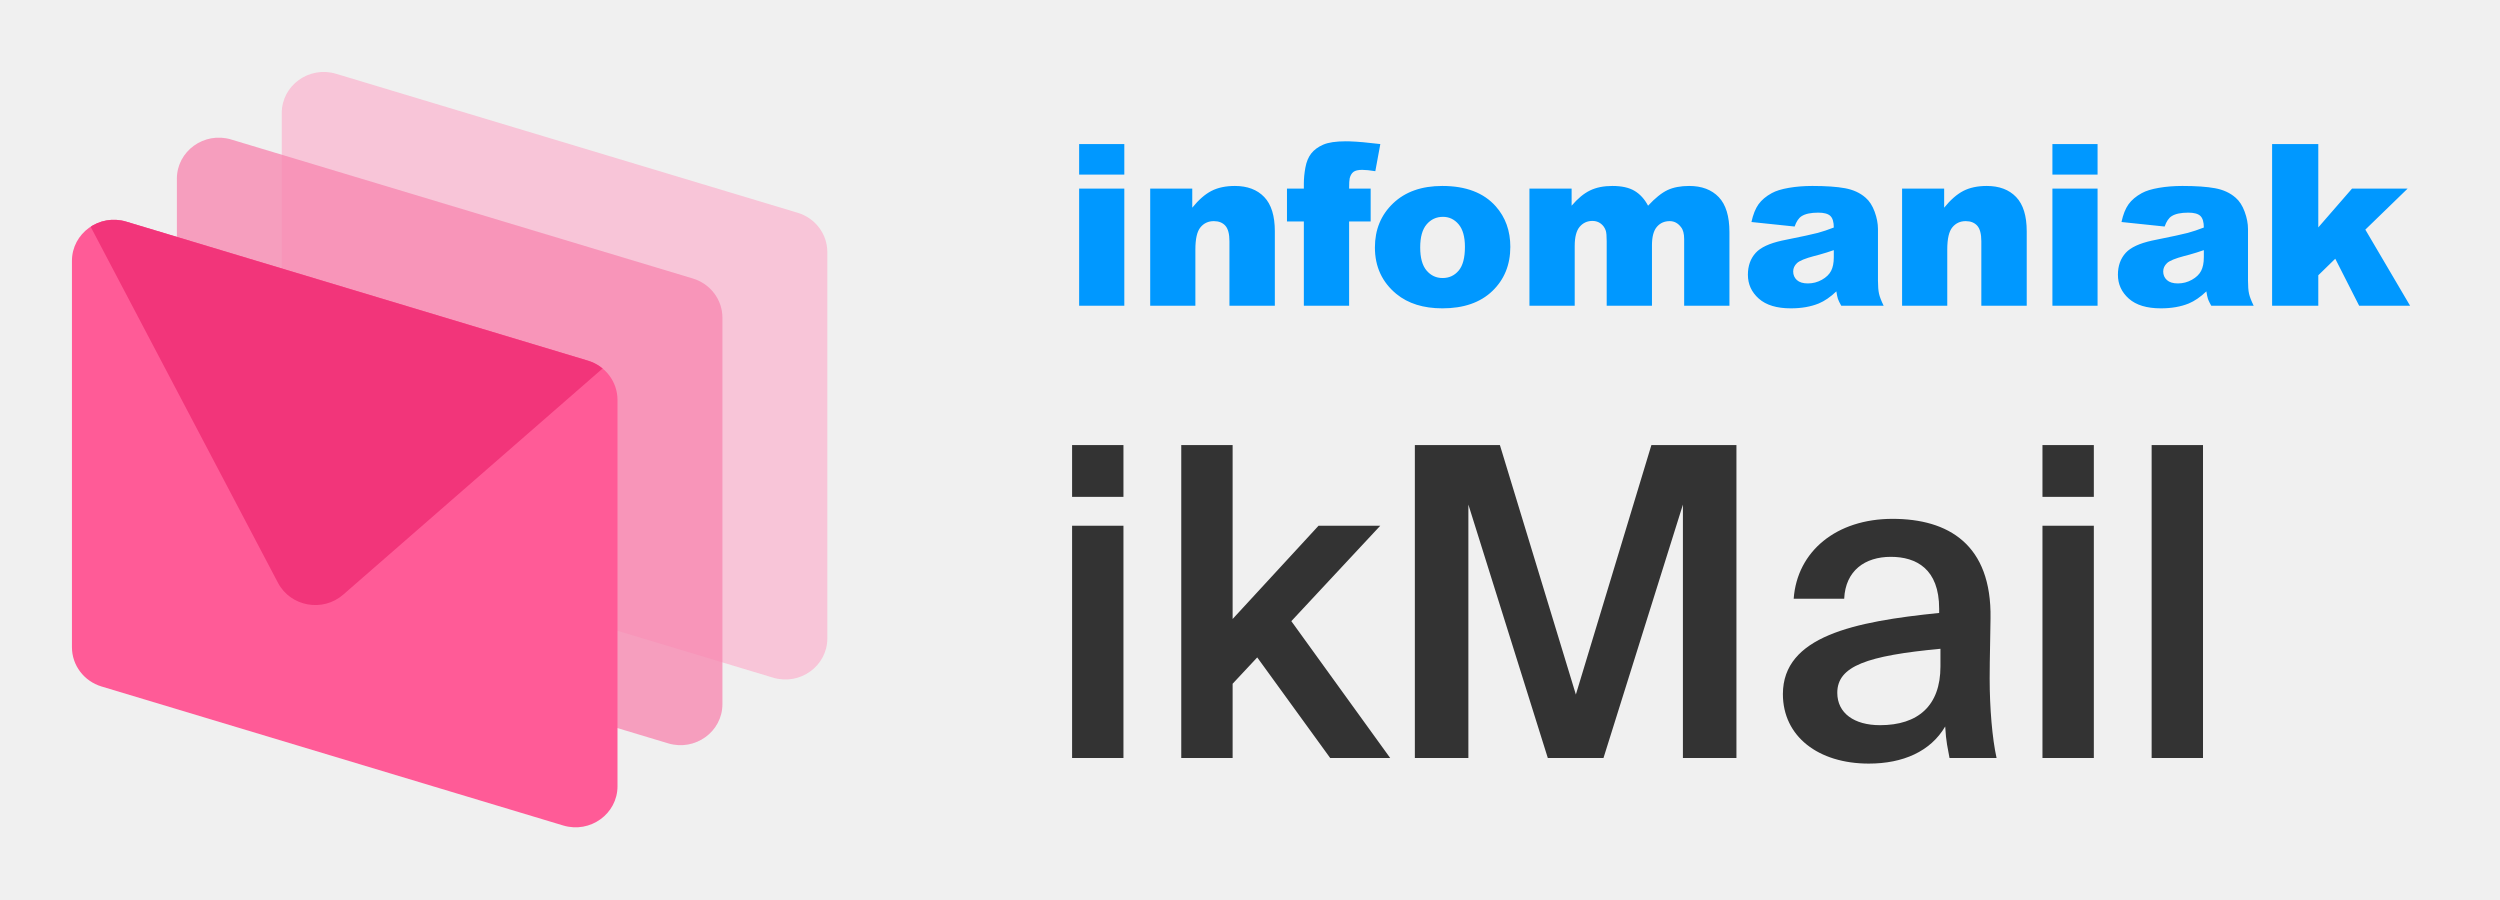
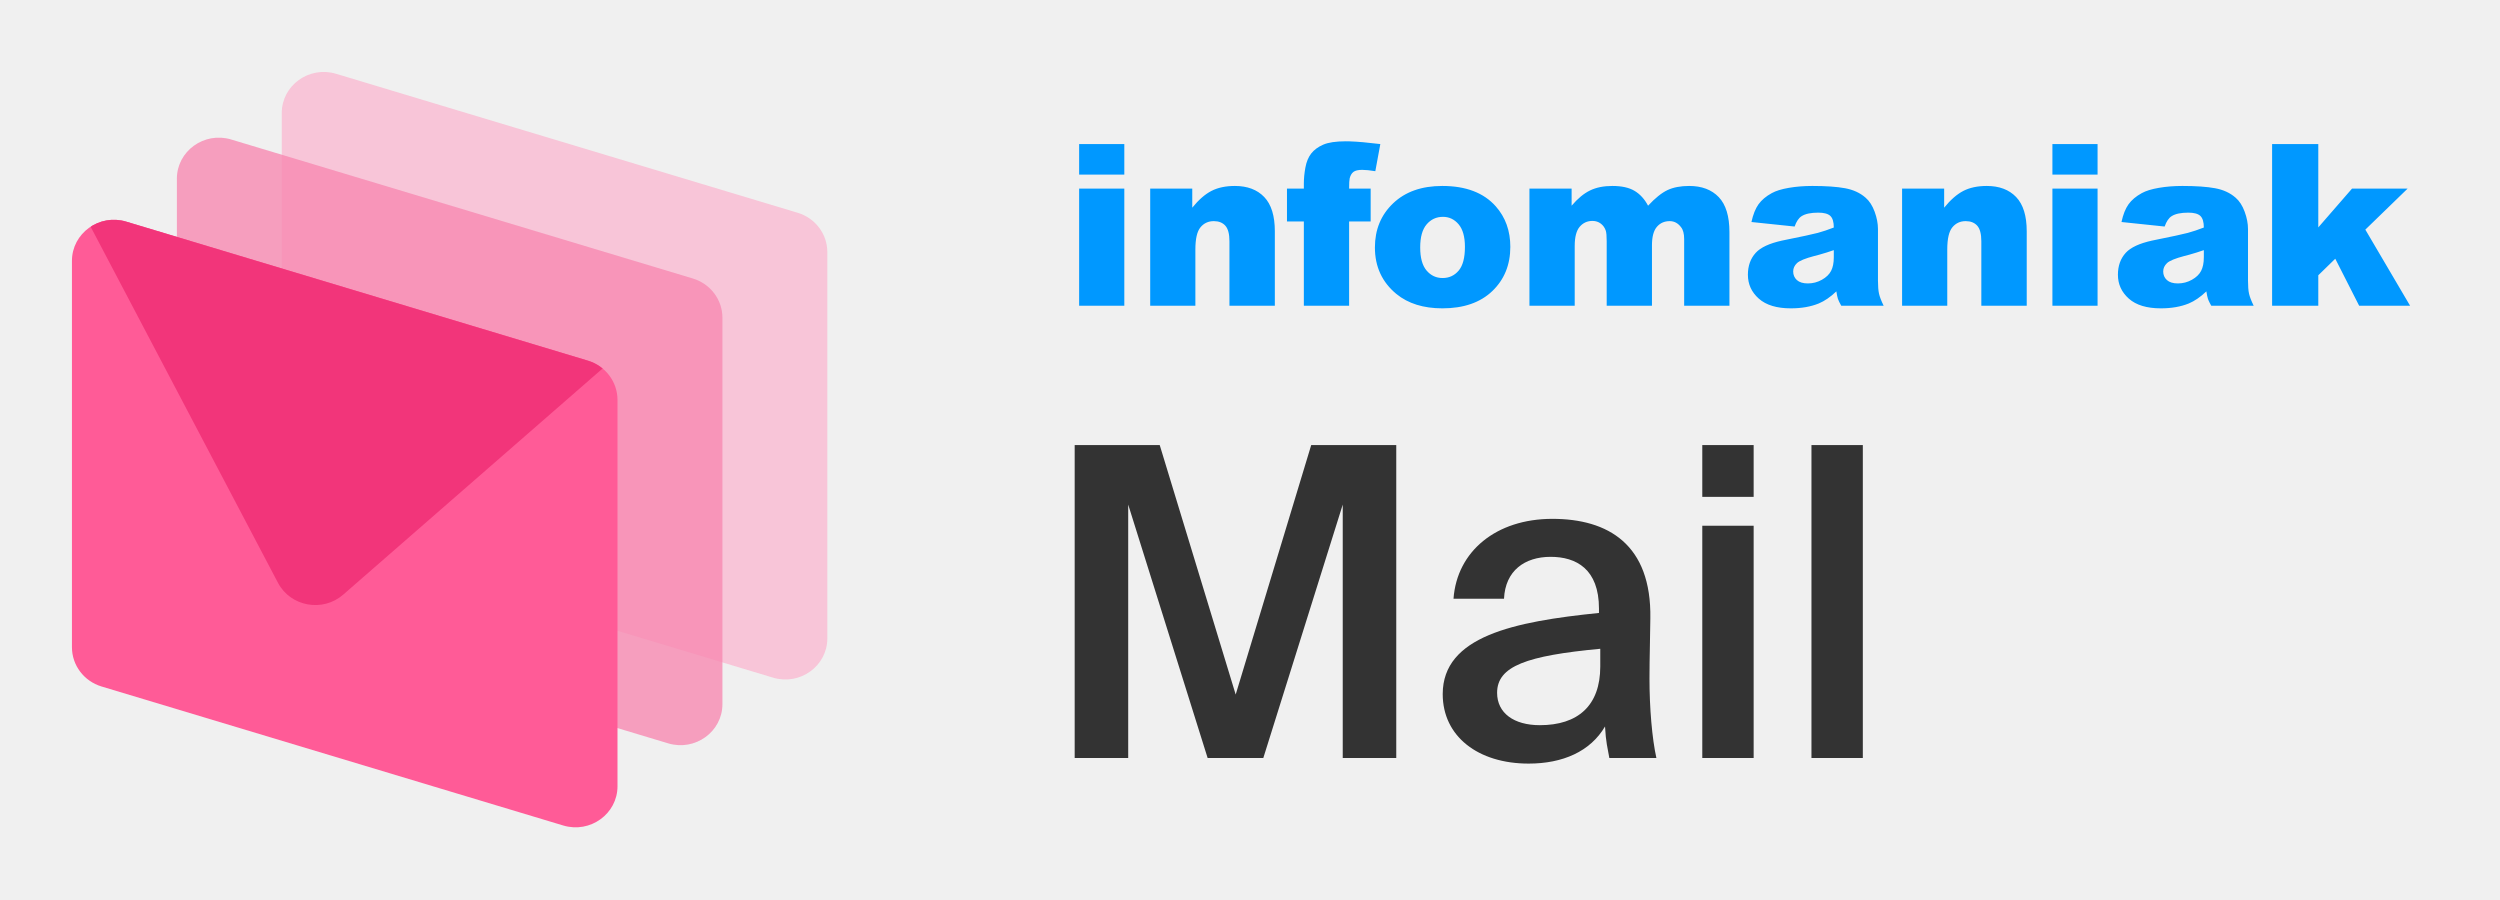
<svg xmlns="http://www.w3.org/2000/svg" width="139" height="50" viewBox="0 0 139 50" fill="none">
  <path opacity="0.5" fill-rule="evenodd" clip-rule="evenodd" d="M15.666 6.285C15.666 4.749 17.185 3.651 18.686 4.103L44.352 11.831C45.331 12.126 45.999 13.011 45.999 14.014V35.495C45.999 37.031 44.48 38.129 42.98 37.677L17.313 29.949C16.334 29.654 15.666 28.769 15.666 27.766V6.285Z" fill="#FF9ABF" />
  <path opacity="0.8" fill-rule="evenodd" clip-rule="evenodd" d="M9.834 9.938C9.834 8.402 11.353 7.304 12.854 7.756L38.52 15.484C39.499 15.779 40.167 16.664 40.167 17.667V39.148C40.167 40.684 38.648 41.782 37.148 41.33L11.481 33.602C10.502 33.307 9.834 32.422 9.834 31.419V9.938Z" fill="#F789B2" />
  <path fill-rule="evenodd" clip-rule="evenodd" d="M4 14.505C4 12.969 5.519 11.871 7.02 12.323L32.686 20.051C33.665 20.346 34.333 21.231 34.333 22.234V43.715C34.333 45.251 32.814 46.349 31.314 45.897L5.647 38.169C4.668 37.874 4 36.989 4 35.986V14.505Z" fill="#FF5B97" />
  <mask id="mask0_1_9158" style="mask-type:luminance" maskUnits="userSpaceOnUse" x="4" y="12" width="31" height="34">
    <path fill-rule="evenodd" clip-rule="evenodd" d="M4 14.505C4 12.969 5.519 11.871 7.02 12.323L32.686 20.051C33.665 20.346 34.333 21.231 34.333 22.234V43.715C34.333 45.251 32.814 46.349 31.314 45.897L5.647 38.169C4.668 37.874 4 36.989 4 35.986V14.505Z" fill="white" />
  </mask>
  <g mask="url(#mask0_1_9158)">
    <g style="mix-blend-mode:multiply">
      <path fill-rule="evenodd" clip-rule="evenodd" d="M4 10.631L34.333 19.765L19.082 33.062C17.943 34.055 16.153 33.73 15.455 32.403L4 10.631Z" fill="#F2357A" />
    </g>
  </g>
  <path d="M60 8.01H62.512V9.708H60V8.01ZM60 10.486H62.512V16.997H60V10.486ZM63.951 10.486H66.29V11.547C66.64 11.114 66.993 10.804 67.351 10.618C67.709 10.432 68.145 10.339 68.66 10.339C69.355 10.339 69.899 10.545 70.292 10.955C70.685 11.366 70.881 12.001 70.881 12.859V16.997H68.357V13.417C68.357 13.008 68.281 12.719 68.129 12.549C67.977 12.38 67.763 12.295 67.487 12.295C67.183 12.295 66.936 12.409 66.747 12.638C66.557 12.867 66.463 13.278 66.463 13.87V16.997H63.951V10.486ZM75.011 10.486H76.209V12.313H75.011V16.997H72.494V12.313H71.556V10.486H72.494V10.192C72.494 9.926 72.522 9.634 72.58 9.315C72.638 8.997 72.746 8.736 72.904 8.534C73.062 8.332 73.285 8.168 73.57 8.043C73.856 7.919 74.275 7.856 74.826 7.856L75.044 7.86C75.468 7.873 76.035 7.923 76.746 8.01L76.468 9.518C76.167 9.469 75.925 9.444 75.74 9.444C75.513 9.444 75.351 9.482 75.252 9.558C75.153 9.633 75.083 9.753 75.042 9.916C75.022 10.006 75.011 10.196 75.011 10.486ZM76.445 13.76C76.445 12.767 76.782 11.948 77.457 11.305C78.132 10.661 79.043 10.339 80.191 10.339C81.503 10.339 82.495 10.717 83.165 11.473C83.704 12.082 83.974 12.832 83.974 13.723C83.974 14.725 83.639 15.545 82.971 16.185C82.302 16.824 81.377 17.144 80.197 17.144C79.144 17.144 78.292 16.878 77.642 16.347C76.844 15.689 76.445 14.827 76.445 13.76ZM78.963 13.754C78.963 14.334 79.081 14.763 79.317 15.041C79.554 15.319 79.851 15.458 80.209 15.458C80.571 15.458 80.868 15.321 81.101 15.047C81.333 14.774 81.45 14.334 81.45 13.729C81.45 13.165 81.332 12.745 81.098 12.47C80.863 12.194 80.573 12.056 80.228 12.056C79.862 12.056 79.559 12.196 79.32 12.476C79.082 12.756 78.963 13.182 78.963 13.754ZM85.037 10.486H87.382V11.437C87.719 11.04 88.059 10.758 88.403 10.591C88.746 10.423 89.161 10.339 89.646 10.339C90.169 10.339 90.582 10.431 90.887 10.615C91.191 10.799 91.44 11.073 91.633 11.437C92.028 11.012 92.388 10.722 92.713 10.569C93.038 10.416 93.439 10.339 93.917 10.339C94.62 10.339 95.169 10.547 95.564 10.961C95.959 11.376 96.157 12.025 96.157 12.908V16.997H93.639V13.288C93.639 12.994 93.581 12.775 93.466 12.632C93.297 12.407 93.088 12.295 92.837 12.295C92.541 12.295 92.302 12.401 92.121 12.614C91.94 12.826 91.849 13.167 91.849 13.637V16.997H89.332V13.411C89.332 13.124 89.315 12.93 89.282 12.828C89.229 12.665 89.136 12.533 89.005 12.433C88.873 12.333 88.719 12.283 88.542 12.283C88.254 12.283 88.017 12.391 87.832 12.607C87.647 12.824 87.554 13.18 87.554 13.674V16.997H85.037V10.486ZM99.781 12.595L97.38 12.344C97.471 11.927 97.602 11.599 97.772 11.36C97.943 11.121 98.189 10.914 98.51 10.738C98.74 10.611 99.057 10.513 99.46 10.444C99.863 10.374 100.299 10.339 100.768 10.339C101.521 10.339 102.126 10.381 102.583 10.465C103.039 10.549 103.42 10.723 103.724 10.989C103.938 11.173 104.107 11.434 104.23 11.771C104.354 12.108 104.415 12.43 104.415 12.736V15.611C104.415 15.918 104.435 16.158 104.474 16.332C104.513 16.505 104.598 16.727 104.73 16.997H102.373C102.278 16.829 102.216 16.702 102.188 16.614C102.159 16.526 102.13 16.388 102.101 16.2C101.772 16.515 101.445 16.739 101.12 16.874C100.676 17.054 100.159 17.144 99.571 17.144C98.789 17.144 98.196 16.964 97.791 16.605C97.385 16.245 97.183 15.802 97.183 15.274C97.183 14.78 97.329 14.373 97.621 14.054C97.892 13.758 98.376 13.533 99.073 13.378L100.403 13.103C100.708 13.037 100.931 12.986 101.071 12.948C101.35 12.872 101.647 12.773 101.959 12.65C101.959 12.344 101.896 12.129 101.768 12.007C101.64 11.884 101.416 11.823 101.095 11.823C100.684 11.823 100.375 11.888 100.17 12.019C100.009 12.121 99.88 12.313 99.781 12.595ZM101.959 13.907C101.7 13.999 101.433 14.083 101.157 14.159L100.879 14.232C100.369 14.367 100.046 14.5 99.91 14.631C99.771 14.765 99.701 14.919 99.701 15.09C99.701 15.287 99.77 15.447 99.907 15.572C100.045 15.696 100.248 15.759 100.515 15.759C100.795 15.759 101.055 15.691 101.296 15.556C101.537 15.421 101.707 15.257 101.808 15.063C101.909 14.869 101.959 14.616 101.959 14.306V13.907ZM105.756 10.486H108.095V11.547C108.445 11.114 108.799 10.804 109.156 10.618C109.514 10.432 109.95 10.339 110.465 10.339C111.16 10.339 111.704 10.545 112.097 10.955C112.49 11.366 112.686 12.001 112.686 12.859V16.997H110.162V13.417C110.162 13.008 110.086 12.719 109.934 12.549C109.782 12.38 109.568 12.295 109.292 12.295C108.988 12.295 108.741 12.409 108.552 12.638C108.362 12.867 108.268 13.278 108.268 13.87V16.997H105.756V10.486ZM114.114 8.01H116.625V9.708H114.114V8.01ZM114.114 10.486H116.625V16.997H114.114V10.486ZM120.354 12.595L117.954 12.344C118.044 11.927 118.175 11.599 118.345 11.36C118.516 11.121 118.762 10.914 119.083 10.738C119.313 10.611 119.63 10.513 120.033 10.444C120.436 10.374 120.873 10.339 121.342 10.339C122.094 10.339 122.699 10.381 123.156 10.465C123.612 10.549 123.993 10.723 124.297 10.989C124.511 11.173 124.68 11.434 124.803 11.771C124.927 12.108 124.989 12.43 124.989 12.736V15.611C124.989 15.918 125.008 16.158 125.047 16.332C125.086 16.505 125.172 16.727 125.303 16.997H122.946L122.862 16.843C122.814 16.749 122.78 16.672 122.761 16.614C122.732 16.526 122.703 16.388 122.674 16.2C122.345 16.515 122.018 16.739 121.693 16.874C121.249 17.054 120.733 17.144 120.144 17.144C119.363 17.144 118.769 16.964 118.364 16.605C117.959 16.245 117.756 15.802 117.756 15.274C117.756 14.78 117.902 14.373 118.194 14.054C118.466 13.758 118.95 13.533 119.647 13.378L120.976 13.103C121.281 13.037 121.504 12.986 121.644 12.948C121.924 12.872 122.22 12.773 122.533 12.65C122.533 12.344 122.469 12.129 122.341 12.007C122.214 11.884 121.989 11.823 121.669 11.823C121.257 11.823 120.949 11.888 120.743 12.019C120.582 12.121 120.453 12.313 120.354 12.595ZM122.533 13.907C122.273 13.999 122.006 14.083 121.731 14.159L121.453 14.232C120.942 14.367 120.62 14.5 120.484 14.631C120.344 14.765 120.274 14.919 120.274 15.09C120.274 15.287 120.343 15.447 120.481 15.572C120.618 15.696 120.821 15.759 121.089 15.759C121.368 15.759 121.628 15.691 121.869 15.556C122.11 15.421 122.281 15.257 122.381 15.063C122.482 14.869 122.533 14.616 122.533 14.306V13.907ZM126.329 8.01H128.897V12.644L130.773 10.486H133.864L131.513 12.767L134 16.997H131.168L129.841 14.385L128.897 15.305V16.997H126.329V8.01Z" fill="#0098FF" />
-   <path d="M62.464 24.744V27.624H59.608V24.744H62.464ZM62.464 29.232V42.144H59.608V29.232H62.464ZM68.534 24.744V34.416L73.31 29.232H76.742L71.798 34.536L77.294 42.144H73.958L69.902 36.552L68.534 38.016V42.144H65.678V24.744H68.534ZM86.058 42.144L81.642 28.056V42.144H78.666V24.744H83.394L87.618 38.616L91.818 24.744H96.546V42.144H93.57V28.056L89.154 42.144H86.058ZM99.129 38.592C99.129 35.376 103.089 34.56 107.817 34.08V33.84C107.817 31.632 106.545 30.96 105.129 30.96C103.689 30.96 102.609 31.728 102.537 33.288H99.729C99.921 30.648 102.105 28.848 105.225 28.848C108.321 28.848 110.745 30.264 110.673 34.392C110.673 35.04 110.625 36.552 110.625 37.728C110.625 39.36 110.769 41.064 111.009 42.144H108.393C108.297 41.592 108.201 41.28 108.153 40.392C107.337 41.784 105.801 42.456 103.905 42.456C101.097 42.456 99.129 40.944 99.129 38.592ZM107.889 36.072C103.809 36.456 102.153 37.032 102.153 38.52C102.153 39.648 103.089 40.32 104.529 40.32C106.641 40.32 107.889 39.24 107.889 37.056V36.072ZM116.417 24.744V27.624H113.561V24.744H116.417ZM116.417 29.232V42.144H113.561V29.232H116.417ZM122.487 42.144H119.631V24.744H122.487V42.144Z" fill="#333333" />
+   <path d="M67.144 42.144L62.728 28.056V42.144H59.752V24.744H64.48L68.704 38.616L72.904 24.744H77.632V42.144H74.656V28.056L70.24 42.144H67.144ZM80.215 38.592C80.215 35.376 84.175 34.56 88.903 34.08V33.84C88.903 31.632 87.631 30.96 86.215 30.96C84.775 30.96 83.695 31.728 83.623 33.288H80.815C81.007 30.648 83.191 28.848 86.311 28.848C89.407 28.848 91.831 30.264 91.759 34.392C91.759 35.04 91.711 36.552 91.711 37.728C91.711 39.36 91.855 41.064 92.095 42.144H89.479C89.383 41.592 89.287 41.28 89.239 40.392C88.423 41.784 86.887 42.456 84.991 42.456C82.183 42.456 80.215 40.944 80.215 38.592ZM88.975 36.072C84.895 36.456 83.239 37.032 83.239 38.52C83.239 39.648 84.175 40.32 85.615 40.32C87.727 40.32 88.975 39.24 88.975 37.056V36.072ZM97.503 24.744V27.624H94.647V24.744H97.503ZM97.503 29.232V42.144H94.647V29.232H97.503ZM103.573 42.144H100.717V24.744H103.573V42.144Z" fill="#333333" />
</svg>
